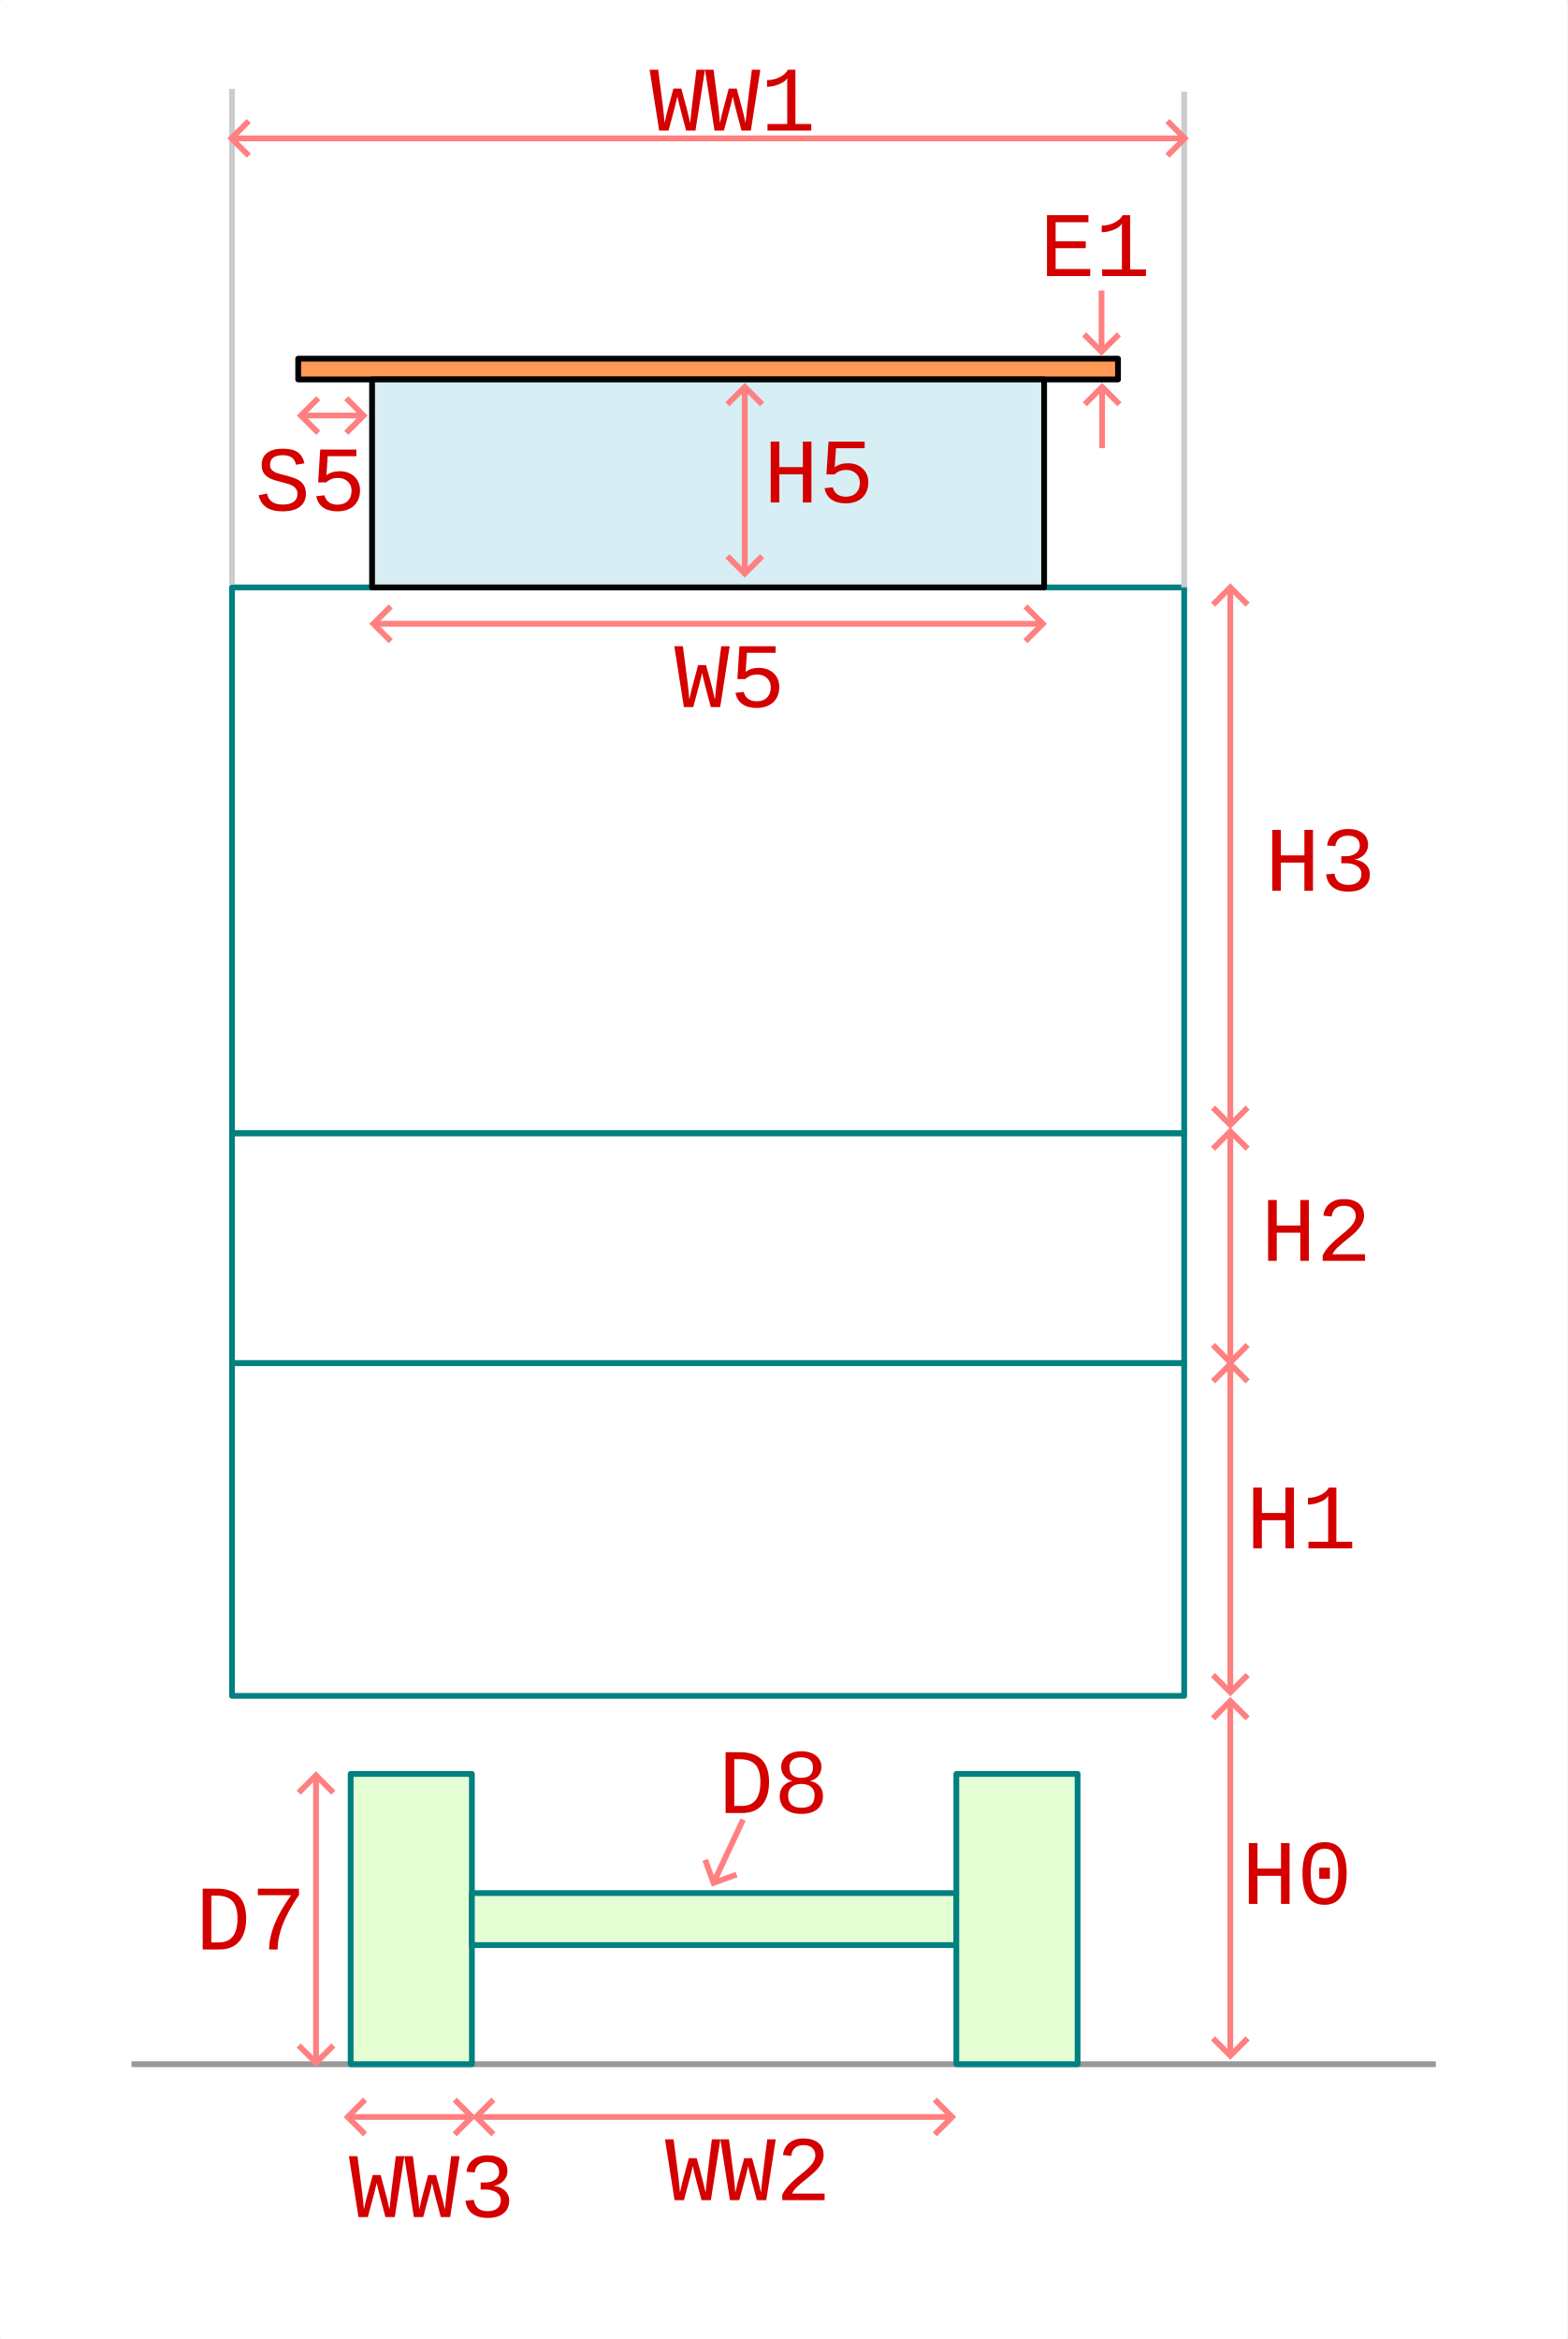
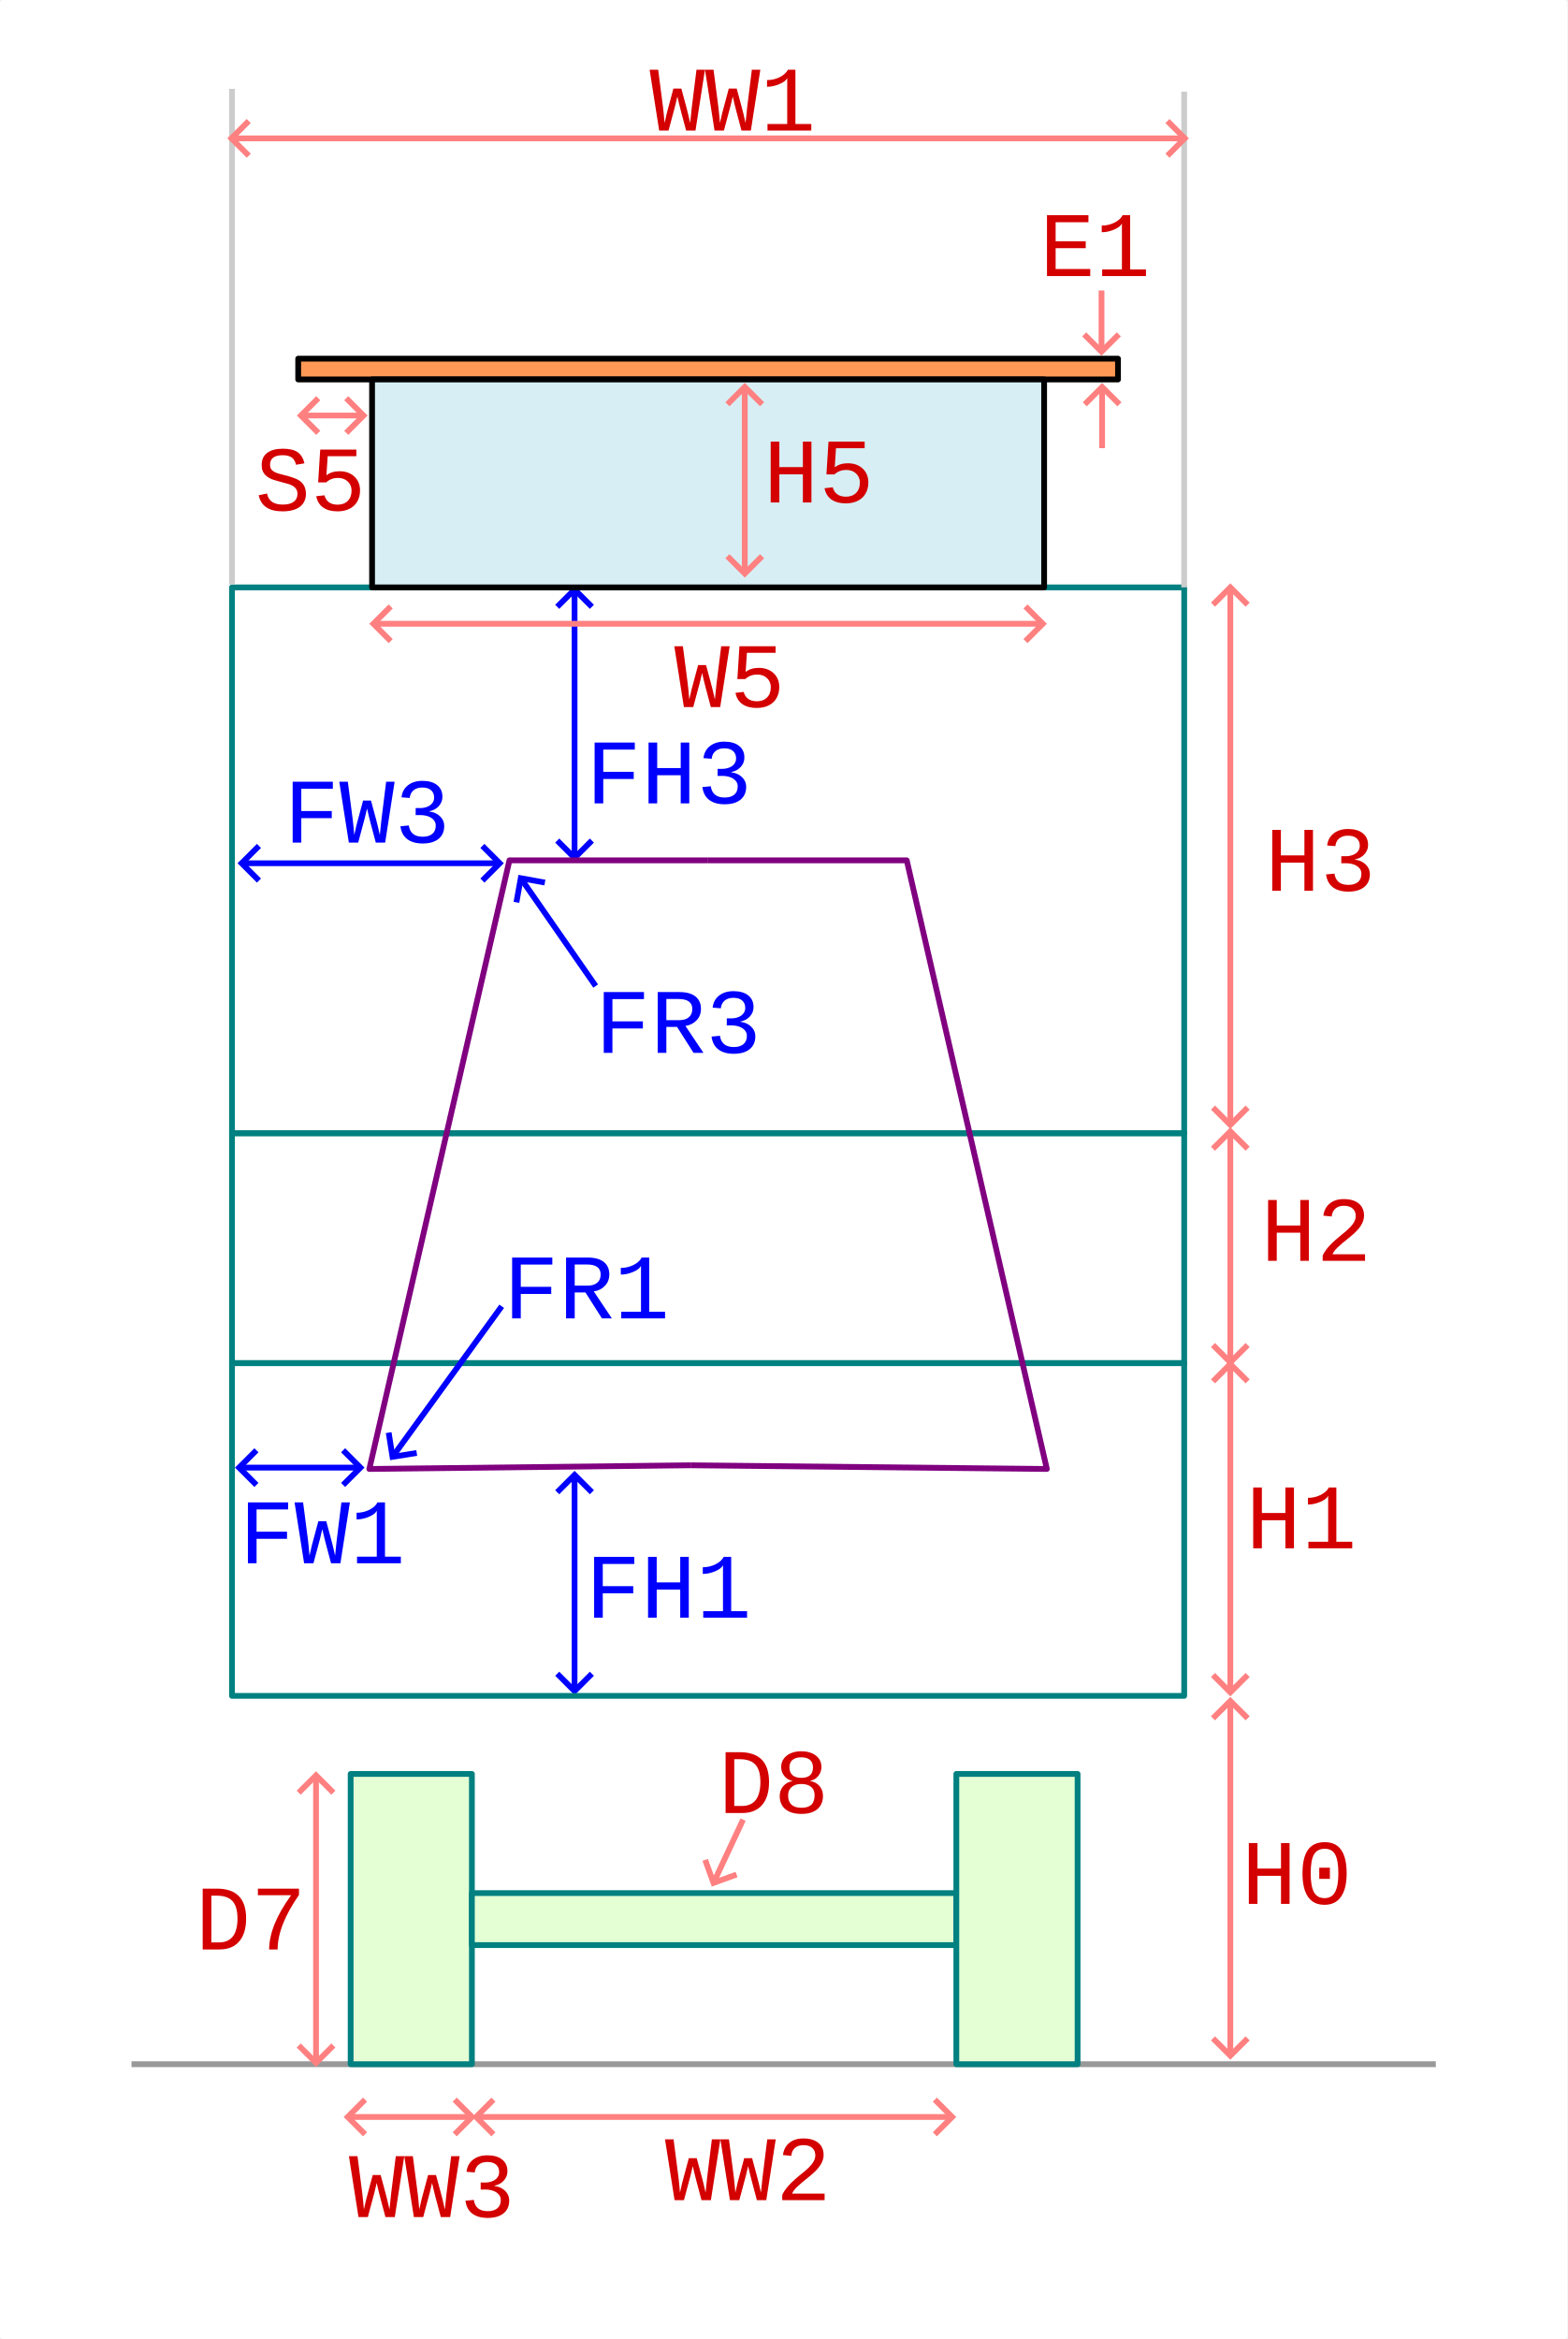
<svg xmlns="http://www.w3.org/2000/svg" width="271.755" height="405.54" viewBox="0 0 71.902 107.299" version="1.1" id="svg1">
  <defs id="defs1">
    <marker style="overflow:visible" id="ArrowWide-6" refX="0" refY="0" orient="auto-start-reverse" markerWidth="1" markerHeight="1" viewBox="0 0 1 1" preserveAspectRatio="xMidYMid">
      <path style="fill:none;stroke:context-stroke;stroke-width:1;stroke-linecap:butt" d="M 3,-3 0,0 3,3" transform="rotate(180,0.125,0)" id="path9-2" />
    </marker>
    <rect x="251.643" y="956.881" width="49.054" height="37.587" id="rect12-1" />
    <marker style="overflow:visible" id="ArrowWide-6-3" refX="0" refY="0" orient="auto-start-reverse" markerWidth="1" markerHeight="1" viewBox="0 0 1 1" preserveAspectRatio="xMidYMid">
      <path style="fill:none;stroke:context-stroke;stroke-width:1;stroke-linecap:butt" d="M 3,-3 0,0 3,3" transform="rotate(180,0.125,0)" id="path9-2-7" />
    </marker>
    <marker style="overflow:visible" id="ArrowWide-6-3-7" refX="0" refY="0" orient="auto-start-reverse" markerWidth="1" markerHeight="1" viewBox="0 0 1 1" preserveAspectRatio="xMidYMid">
      <path style="fill:none;stroke:context-stroke;stroke-width:1;stroke-linecap:butt" d="M 3,-3 0,0 3,3" transform="rotate(180,0.125,0)" id="path9-2-7-3" />
    </marker>
    <marker style="overflow:visible" id="ArrowWide-6-3-7-9" refX="0" refY="0" orient="auto-start-reverse" markerWidth="1" markerHeight="1" viewBox="0 0 1 1" preserveAspectRatio="xMidYMid">
      <path style="fill:none;stroke:context-stroke;stroke-width:1;stroke-linecap:butt" d="M 3,-3 0,0 3,3" transform="rotate(180,0.125,0)" id="path9-2-7-3-4" />
    </marker>
    <marker style="overflow:visible" id="ArrowWide-6-3-7-9-6" refX="0" refY="0" orient="auto-start-reverse" markerWidth="1" markerHeight="1" viewBox="0 0 1 1" preserveAspectRatio="xMidYMid">
      <path style="fill:none;stroke:context-stroke;stroke-width:1;stroke-linecap:butt" d="M 3,-3 0,0 3,3" transform="rotate(180,0.125,0)" id="path9-2-7-3-4-1" />
    </marker>
    <rect x="251.643" y="956.881" width="49.054" height="37.587" id="rect12-1-1" />
    <rect x="251.643" y="956.881" width="49.054" height="37.587" id="rect12-1-1-5" />
    <rect x="251.643" y="956.881" width="49.054" height="37.587" id="rect12-1-1-2" />
    <rect x="251.643" y="956.881" width="49.054" height="37.587" id="rect12-1-1-0" />
    <marker style="overflow:visible" id="ArrowWide-6-6" refX="0" refY="0" orient="auto-start-reverse" markerWidth="1" markerHeight="1" viewBox="0 0 1 1" preserveAspectRatio="xMidYMid">
      <path style="fill:none;stroke:context-stroke;stroke-width:1;stroke-linecap:butt" d="M 3,-3 0,0 3,3" transform="rotate(180,0.125,0)" id="path9-2-6" />
    </marker>
    <marker style="overflow:visible" id="ArrowWide-6-6-7" refX="0" refY="0" orient="auto-start-reverse" markerWidth="1" markerHeight="1" viewBox="0 0 1 1" preserveAspectRatio="xMidYMid">
      <path style="fill:none;stroke:context-stroke;stroke-width:1;stroke-linecap:butt" d="M 3,-3 0,0 3,3" transform="rotate(180,0.125,0)" id="path9-2-6-1" />
    </marker>
    <marker style="overflow:visible" id="ArrowWide-6-3-7-9-6-1" refX="0" refY="0" orient="auto-start-reverse" markerWidth="1" markerHeight="1" viewBox="0 0 1 1" preserveAspectRatio="xMidYMid">
      <path style="fill:none;stroke:context-stroke;stroke-width:1;stroke-linecap:butt" d="M 3,-3 0,0 3,3" transform="rotate(180,0.125,0)" id="path9-2-7-3-4-1-0" />
    </marker>
    <marker style="overflow:visible" id="ArrowWide-6-6-7-0" refX="0" refY="0" orient="auto-start-reverse" markerWidth="1" markerHeight="1" viewBox="0 0 1 1" preserveAspectRatio="xMidYMid">
      <path style="fill:none;stroke:context-stroke;stroke-width:1;stroke-linecap:butt" d="M 3,-3 0,0 3,3" transform="rotate(180,0.125,0)" id="path9-2-6-1-9" />
    </marker>
    <rect x="251.643" y="956.881" width="49.054" height="37.587" id="rect12-1-9" />
    <rect x="251.643" y="956.881" width="49.054" height="37.587" id="rect12-1-1-2-5" />
    <rect x="251.643" y="956.881" width="49.054" height="37.587" id="rect12-1-1-2-5-9" />
    <rect x="251.643" y="956.881" width="49.054" height="37.587" id="rect12-1-9-9" />
    <rect x="16.564" y="523.461" width="47.143" height="44.807" id="rect23-9-3-1" />
    <marker style="overflow:visible" id="ArrowWide-2-0-1-7-5-7-4-5" refX="0" refY="0" orient="auto-start-reverse" markerWidth="1" markerHeight="1" viewBox="0 0 1 1" preserveAspectRatio="xMidYMid">
      <path style="fill:none;stroke:context-stroke;stroke-width:1;stroke-linecap:butt" d="M 3,-3 0,0 3,3" transform="rotate(180,0.125,0)" id="path9-9-2-2-5-7-7-0-9" />
    </marker>
    <marker style="overflow:visible" id="ArrowWide-6-4" refX="0" refY="0" orient="auto-start-reverse" markerWidth="1" markerHeight="1" viewBox="0 0 1 1" preserveAspectRatio="xMidYMid">
      <path style="fill:none;stroke:context-stroke;stroke-width:1;stroke-linecap:butt" d="M 3,-3 0,0 3,3" transform="rotate(180,0.125,0)" id="path9-2-76" />
    </marker>
    <rect x="16.564" y="523.461" width="47.143" height="44.807" id="rect23-9-3-1-2" />
    <marker style="overflow:visible" id="ArrowWide-6-4-8" refX="0" refY="0" orient="auto-start-reverse" markerWidth="1" markerHeight="1" viewBox="0 0 1 1" preserveAspectRatio="xMidYMid">
      <path style="fill:none;stroke:context-stroke;stroke-width:1;stroke-linecap:butt" d="M 3,-3 0,0 3,3" transform="rotate(180,0.125,0)" id="path9-2-76-5" />
    </marker>
    <rect x="251.643" y="956.881" width="49.054" height="37.587" id="rect12-2-29-5-1-1-3" />
    <marker style="overflow:visible" id="ArrowWide-6-4-8-3" refX="0" refY="0" orient="auto-start-reverse" markerWidth="1" markerHeight="1" viewBox="0 0 1 1" preserveAspectRatio="xMidYMid">
      <path style="fill:none;stroke:context-stroke;stroke-width:1;stroke-linecap:butt" d="M 3,-3 0,0 3,3" transform="rotate(180,0.125,0)" id="path9-2-76-5-3" />
    </marker>
    <marker style="overflow:visible" id="ArrowWide-6-4-8-3-8" refX="0" refY="0" orient="auto-start-reverse" markerWidth="1" markerHeight="1" viewBox="0 0 1 1" preserveAspectRatio="xMidYMid">
      <path style="fill:none;stroke:context-stroke;stroke-width:1;stroke-linecap:butt" d="M 3,-3 0,0 3,3" transform="rotate(180,0.125,0)" id="path9-2-76-5-3-9" />
    </marker>
    <rect x="16.564" y="523.461" width="47.143" height="44.807" id="rect23-9-3-1-0" />
+     <marker style="overflow:visible" id="ArrowWide-6-3-7-2" refX="0" refY="0" orient="auto-start-reverse" markerWidth="1" markerHeight="1" viewBox="0 0 1 1" preserveAspectRatio="xMidYMid">
+       <path style="fill:none;stroke:context-stroke;stroke-width:1;stroke-linecap:butt" d="M 3,-3 0,0 3,3" transform="rotate(180,0.125,0)" id="path9-2-7-3-9" />
+     </marker>
+     <marker style="overflow:visible" id="ArrowWide-6-3-7-2-6" refX="0" refY="0" orient="auto-start-reverse" markerWidth="1" markerHeight="1" viewBox="0 0 1 1" preserveAspectRatio="xMidYMid">
+       <path style="fill:none;stroke:context-stroke;stroke-width:1;stroke-linecap:butt" d="M 3,-3 0,0 3,3" transform="rotate(180,0.125,0)" id="path9-2-7-3-9-0" />
+     </marker>
+     <marker style="overflow:visible" id="ArrowWide-6-3-7-2-6-9" refX="0" refY="0" orient="auto-start-reverse" markerWidth="1" markerHeight="1" viewBox="0 0 1 1" preserveAspectRatio="xMidYMid">
+       <path style="fill:none;stroke:context-stroke;stroke-width:1;stroke-linecap:butt" d="M 3,-3 0,0 3,3" transform="rotate(180,0.125,0)" id="path9-2-7-3-9-0-2" />
+     </marker>
+     <marker style="overflow:visible" id="ArrowWide-6-3-7-2-6-9-2" refX="0" refY="0" orient="auto-start-reverse" markerWidth="1" markerHeight="1" viewBox="0 0 1 1" preserveAspectRatio="xMidYMid">
+       <path style="fill:none;stroke:context-stroke;stroke-width:1;stroke-linecap:butt" d="M 3,-3 0,0 3,3" transform="rotate(180,0.125,0)" id="path9-2-7-3-9-0-2-2" />
+     </marker>
+     <rect x="251.643" y="956.881" width="49.054" height="37.587" id="rect12-1-1-29" />
+     <rect x="251.643" y="956.881" width="49.054" height="37.587" id="rect12-1-1-29-8" />
+     <rect x="251.643" y="956.881" width="49.054" height="37.587" id="rect12-1-1-29-1" />
+     <rect x="251.643" y="956.881" width="49.054" height="37.587" id="rect12-1-1-29-1-1" />
+     <rect x="251.643" y="956.881" width="49.054" height="37.587" id="rect12-1-1-29-1-6" />
+     <rect x="251.643" y="956.881" width="49.054" height="37.587" id="rect12-1-1-29-1-6-5" />
+     <marker style="overflow:visible" id="ArrowWide-6-3-7-2-6-9-2-8" refX="0" refY="0" orient="auto-start-reverse" markerWidth="1" markerHeight="1" viewBox="0 0 1 1" preserveAspectRatio="xMidYMid">
+       <path style="fill:none;stroke:context-stroke;stroke-width:1;stroke-linecap:butt" d="M 3,-3 0,0 3,3" transform="rotate(180,0.125,0)" id="path9-2-7-3-9-0-2-2-6" />
+     </marker>
+     <marker style="overflow:visible" id="ArrowWide-6-3-7-2-6-9-2-8-9" refX="0" refY="0" orient="auto-start-reverse" markerWidth="1" markerHeight="1" viewBox="0 0 1 1" preserveAspectRatio="xMidYMid">
+       <path style="fill:none;stroke:context-stroke;stroke-width:1;stroke-linecap:butt" d="M 3,-3 0,0 3,3" transform="rotate(180,0.125,0)" id="path9-2-7-3-9-0-2-2-6-2" />
+     </marker>
  </defs>
  <g id="layer1" transform="translate(-44.53569,-464.7519)">
    <rect style="fill:#ffffff;stroke:#ffffff;stroke-width:0.265;stroke-linejoin:round" id="rect31" width="71.637" height="107.035" x="44.668" y="464.884" />
+     <path style="fill:#0000ff;stroke:#0000ff;stroke-width:0.265;stroke-linejoin:round;stroke-dasharray:none;marker-start:url(#ArrowWide-6-3-7-2-6);marker-end:url(#ArrowWide-6-3-7-2-6)" d="m 70.894,542.262 v -9.784" id="path12-9-2-9-0-1" />
+     <path style="fill:#0000ff;stroke:#0000ff;stroke-width:0.265;stroke-linejoin:round;stroke-dasharray:none;marker-start:url(#ArrowWide-6-3-7-2);marker-end:url(#ArrowWide-6-3-7-2)" d="M 70.894,504.041 V 491.861" id="path12-9-2-9-0" />
    <rect style="fill:none;stroke:#008080;stroke-width:0.265;stroke-linejoin:round" id="rect5-3" width="43.683" height="15.264" x="55.179" y="527.284" />
    <rect style="fill:none;stroke:#008080;stroke-width:0.265;stroke-linejoin:round" id="rect5-3-1" width="43.683" height="10.545" x="55.179" y="516.739" />
    <rect style="fill:none;stroke:#008080;stroke-width:0.265;stroke-linejoin:round" id="rect5-3-1-3" width="43.683" height="25.041" x="55.179" y="491.698" />
    <path style="fill:none;stroke:#ff8080;stroke-width:0.265;stroke-linejoin:round;stroke-dasharray:none;marker-start:url(#ArrowWide-6-6);marker-end:url(#ArrowWide-6-6)" d="M 88.151,561.866 H 66.443" id="path12-9-0" />
    <text xml:space="preserve" transform="matrix(0.2645833,0,0,0.2645833,7.756571,213.7997)" id="text12-2" style="font-size:16px;line-height:normal;font-family:'Liberation Mono';-inkscape-font-specification:'Liberation Mono';text-decoration-color:#000000;white-space:pre;shape-inside:url(#rect12-1);display:inline;fill:#d40000;stroke-width:1;-inkscape-stroke:none;stop-color:#000000">
      <tspan x="251.643" y="971.117" id="tspan3">WW1</tspan>
    </text>
    <text xml:space="preserve" transform="matrix(0.2645833,0,0,0.2645833,8.46302,308.7416)" id="text12-2-6" style="font-size:16px;line-height:normal;font-family:'Liberation Mono';-inkscape-font-specification:'Liberation Mono';text-decoration-color:#000000;white-space:pre;shape-inside:url(#rect12-1-9);display:inline;fill:#d40000;stroke-width:1;-inkscape-stroke:none;stop-color:#000000">
      <tspan x="251.643" y="971.117" id="tspan4">WW2</tspan>
    </text>
    <path style="fill:none;stroke:#ff8080;stroke-width:0.265;stroke-linejoin:round;stroke-dasharray:none;marker-start:url(#ArrowWide-6-3);marker-end:url(#ArrowWide-6-3)" d="M 100.978,516.289 V 491.762" id="path12-9-2" />
    <path style="fill:none;stroke:#ff8080;stroke-width:0.265;stroke-linejoin:round;stroke-dasharray:none;marker-start:url(#ArrowWide-6-3-7);marker-end:url(#ArrowWide-6-3-7)" d="m 100.978,527.182 v -10.462" id="path12-9-2-9" />
    <path style="fill:none;stroke:#ff8080;stroke-width:0.265;stroke-linejoin:round;stroke-dasharray:none;marker-start:url(#ArrowWide-6-3-7-9);marker-end:url(#ArrowWide-6-3-7-9)" d="M 100.978,542.319 V 527.392" id="path12-9-2-9-5" />
    <path style="fill:#b3b3b3;stroke:#999999;stroke-width:0.265;stroke-linejoin:round" d="M 50.568,559.446 H 110.406" id="path13" />
    <path style="fill:none;stroke:#ff8080;stroke-width:0.265;stroke-linejoin:round;stroke-dasharray:none;marker-start:url(#ArrowWide-6-3-7-9-6);marker-end:url(#ArrowWide-6-3-7-9-6)" d="M 100.978,558.988 V 542.849" id="path12-9-2-9-5-2" />
    <text xml:space="preserve" transform="matrix(0.2645833,0,0,0.2645833,35.98505,248.6719)" id="text12-2-4" style="font-size:16px;line-height:normal;font-family:'Liberation Mono';-inkscape-font-specification:'Liberation Mono';text-decoration-color:#000000;white-space:pre;shape-inside:url(#rect12-1-1);display:inline;fill:#d40000;stroke-width:1;-inkscape-stroke:none;stop-color:#000000">
      <tspan x="251.643" y="971.117" id="tspan5">H3</tspan>
    </text>
    <text xml:space="preserve" transform="matrix(0.2645833,0,0,0.2645833,35.79581,265.6495)" id="text12-2-4-3" style="font-size:16px;line-height:normal;font-family:'Liberation Mono';-inkscape-font-specification:'Liberation Mono';text-decoration-color:#000000;white-space:pre;shape-inside:url(#rect12-1-1-5);display:inline;fill:#d40000;stroke-width:1;-inkscape-stroke:none;stop-color:#000000">
      <tspan x="251.643" y="971.117" id="tspan6">H2</tspan>
    </text>
    <text xml:space="preserve" transform="matrix(0.2645833,0,0,0.2645833,35.1125,278.8379)" id="text12-2-4-7" style="font-size:16px;line-height:normal;font-family:'Liberation Mono';-inkscape-font-specification:'Liberation Mono';text-decoration-color:#000000;white-space:pre;shape-inside:url(#rect12-1-1-2);display:inline;fill:#d40000;stroke-width:1;-inkscape-stroke:none;stop-color:#000000">
      <tspan x="251.643" y="971.117" id="tspan7">H1</tspan>
    </text>
    <text xml:space="preserve" transform="matrix(0.2645833,0,0,0.2645833,34.91137,295.1502)" id="text12-2-4-6" style="font-size:16px;line-height:normal;font-family:'Liberation Mono';-inkscape-font-specification:'Liberation Mono';text-decoration-color:#000000;white-space:pre;shape-inside:url(#rect12-1-1-0);display:inline;fill:#d40000;stroke-width:1;-inkscape-stroke:none;stop-color:#000000">
      <tspan x="251.643" y="971.117" id="tspan8">H0</tspan>
    </text>
    <rect style="fill:#e5ffd5;stroke:#008080;stroke-width:0.265;stroke-linejoin:round" id="rect29" width="5.562" height="13.316" x="60.622" y="546.129" />
    <rect style="fill:#e5ffd5;stroke:#008080;stroke-width:0.265;stroke-linejoin:round" id="rect29-4" width="22.225" height="2.385" x="66.184" y="551.595" />
    <rect style="fill:#e5ffd5;stroke:#008080;stroke-width:0.265;stroke-linejoin:round" id="rect29-4-8" width="5.562" height="13.316" x="88.409" y="546.129" />
    <path style="fill:none;stroke:#ff8080;stroke-width:0.265;stroke-linejoin:round;stroke-dasharray:none;marker-start:url(#ArrowWide-6-6-7);marker-end:url(#ArrowWide-6-6-7)" d="M 66.124,561.866 H 60.554" id="path12-9-0-2" />
    <path style="fill:none;stroke:#ff8080;stroke-width:0.265;stroke-linejoin:round;stroke-dasharray:none;marker-start:url(#ArrowWide-6-3-7-9-6-1);marker-end:url(#ArrowWide-6-3-7-9-6-1)" d="M 59.034,559.314 V 546.261" id="path12-9-2-9-5-2-9" />
    <path style="fill:none;stroke:#ff8080;stroke-width:0.265;stroke-linejoin:round;stroke-dasharray:none;marker-end:url(#ArrowWide-6-6-7-0)" d="m 78.625,548.226 -1.328,2.842" id="path12-9-0-2-1" />
    <text xml:space="preserve" transform="matrix(0.2645833,0,0,0.2645833,-13.08115,297.2402)" id="text12-2-4-7-9" style="font-size:16px;line-height:normal;font-family:'Liberation Mono';-inkscape-font-specification:'Liberation Mono';text-decoration-color:#000000;white-space:pre;shape-inside:url(#rect12-1-1-2-5);display:inline;fill:#d40000;stroke-width:1;-inkscape-stroke:none;stop-color:#000000">
      <tspan x="251.643" y="971.117" id="tspan9">D7</tspan>
    </text>
    <text xml:space="preserve" transform="matrix(0.2645833,0,0,0.2645833,10.90787,290.9801)" id="text12-2-4-7-9-0" style="font-size:16px;line-height:normal;font-family:'Liberation Mono';-inkscape-font-specification:'Liberation Mono';text-decoration-color:#000000;white-space:pre;shape-inside:url(#rect12-1-1-2-5-9);display:inline;fill:#d40000;stroke-width:1;-inkscape-stroke:none;stop-color:#000000">
      <tspan x="251.643" y="971.117" id="tspan10">D8</tspan>
    </text>
    <text xml:space="preserve" transform="matrix(0.2645833,0,0,0.2645833,-6.03783,309.5145)" id="text12-2-6-8" style="font-size:16px;line-height:normal;font-family:'Liberation Mono';-inkscape-font-specification:'Liberation Mono';text-decoration-color:#000000;white-space:pre;shape-inside:url(#rect12-1-9-9);display:inline;fill:#d40000;stroke-width:1;-inkscape-stroke:none;stop-color:#000000">
      <tspan x="251.643" y="971.117" id="tspan11">WW3</tspan>
    </text>
    <rect style="fill:#ff9955;stroke:#000000;stroke-width:0.265;stroke-linejoin:round" id="rect4-8-1" width="37.609" height="0.954" x="58.216" y="481.205" />
    <rect style="fill:#d7eef4;stroke:#000000;stroke-width:0.265;stroke-linejoin:round" id="rect4-6-6-0" width="30.831" height="9.539" x="61.605" y="482.159" />
    <text xml:space="preserve" transform="matrix(0.2645833,0,0,0.2645833,75.17532,345.5366)" id="text22-8-9-3" style="font-size:16px;line-height:normal;font-family:'Liberation Mono';-inkscape-font-specification:'Liberation Mono';text-decoration-color:#000000;white-space:pre;shape-inside:url(#rect23-9-3-1);display:inline;fill:#d40000;stroke-width:1;-inkscape-stroke:none;stop-color:#000000">
      <tspan x="16.564" y="537.697" id="tspan12">H5</tspan>
    </text>
    <path style="fill:none;stroke:#ff8080;stroke-width:0.265;stroke-linejoin:round;stroke-dasharray:none;marker-start:url(#ArrowWide-2-0-1-7-5-7-4-5);marker-end:url(#ArrowWide-2-0-1-7-5-7-4-5)" d="m 78.702,482.568 v 8.428" id="path12-0-9-9-1-5-1-3-4" />
    <path style="fill:none;stroke:#ff8080;stroke-width:0.265;stroke-linejoin:round;stroke-dasharray:none;marker-start:url(#ArrowWide-6-4);marker-end:url(#ArrowWide-6-4)" d="M 92.309,493.367 H 61.732" id="path12-9-5" />
    <text xml:space="preserve" transform="matrix(0.2645833,0,0,0.2645833,71.08914,354.9223)" id="text22-8-9-3-8" style="font-size:16px;line-height:normal;font-family:'Liberation Mono';-inkscape-font-specification:'Liberation Mono';text-decoration-color:#000000;white-space:pre;shape-inside:url(#rect23-9-3-1-2);display:inline;fill:#d40000;stroke-width:1;-inkscape-stroke:none;stop-color:#000000">
      <tspan x="16.564" y="537.697" id="tspan13">W5</tspan>
    </text>
    <path style="fill:none;stroke:#ff8080;stroke-width:0.265;stroke-linejoin:round;stroke-dasharray:none;marker-start:url(#ArrowWide-6-4-8);marker-end:url(#ArrowWide-6-4-8)" d="M 61.149,483.814 H 58.407" id="path12-9-5-3" />
    <text xml:space="preserve" transform="matrix(0.2645833,0,0,0.2645833,-10.34225,231.2265)" id="text12-9-9-8-4-5-9" style="font-size:16px;line-height:normal;font-family:'Liberation Mono';-inkscape-font-specification:'Liberation Mono';text-decoration-color:#000000;white-space:pre;shape-inside:url(#rect12-2-29-5-1-1-3);display:inline;fill:#d40000;stroke-width:1;-inkscape-stroke:none;stop-color:#000000">
      <tspan x="251.643" y="971.117" id="tspan14">S5</tspan>
    </text>
    <path style="fill:none;stroke:#ff8080;stroke-width:0.265;stroke-linejoin:round;stroke-dasharray:none;marker-end:url(#ArrowWide-6-4-8-3)" d="m 95.096,485.311 v -2.741" id="path12-9-5-3-4" />
    <path style="fill:none;stroke:#ff8080;stroke-width:0.265;stroke-linejoin:round;stroke-dasharray:none;marker-end:url(#ArrowWide-6-4-8-3-8)" d="m 95.069,478.078 v 2.741" id="path12-9-5-3-4-6" />
    <text xml:space="preserve" transform="matrix(0.2645833,0,0,0.2645833,87.85013,335.1497)" id="text22-8-9-3-9" style="font-size:16px;line-height:normal;font-family:'Liberation Mono';-inkscape-font-specification:'Liberation Mono';text-decoration-color:#000000;white-space:pre;shape-inside:url(#rect23-9-3-1-0);display:inline;fill:#d40000;stroke-width:1;-inkscape-stroke:none;stop-color:#000000">
      <tspan x="16.564" y="537.697" id="tspan15">E1</tspan>
    </text>
    <path style="fill:#e5ffd5;stroke:#cccccc;stroke-width:0.265;stroke-linejoin:round" d="m 55.179,491.566 v -22.741" id="path31" />
    <path style="fill:#e5ffd5;stroke:#cccccc;stroke-width:0.265;stroke-linejoin:round" d="m 98.861,491.698 v -22.741" id="path31-9" />
    <path style="fill:none;stroke:#ff8080;stroke-width:0.265;stroke-linejoin:round;stroke-dasharray:none;marker-start:url(#ArrowWide-6);marker-end:url(#ArrowWide-6)" d="M 98.822,471.099 H 55.218" id="path12-9" />
+     <path style="fill:none;stroke:#800080;stroke-width:0.265;stroke-linejoin:round" d="m 77.02,504.219 h 9.113 l 6.428,27.92 -16.345,-0.169" id="path15" />
+     <path style="fill:none;stroke:#800080;stroke-width:0.265;stroke-linejoin:round" d="m 77.02,504.219 h -9.113 l -6.428,27.92 14.739,-0.169" id="path15-3" />
+     <path style="fill:#0000ff;stroke:#0000ff;stroke-width:0.265;stroke-linejoin:round;stroke-dasharray:none;marker-start:url(#ArrowWide-6-3-7-2-6-9);marker-end:url(#ArrowWide-6-3-7-2-6-9)" d="M 55.687,504.352 H 67.395" id="path12-9-2-9-0-1-7" />
+     <path style="fill:#0000ff;stroke:#0000ff;stroke-width:0.265;stroke-linejoin:round;stroke-dasharray:none;marker-start:url(#ArrowWide-6-3-7-2-6-9-2);marker-end:url(#ArrowWide-6-3-7-2-6-9-2)" d="m 55.57,532.077 h 5.435" id="path12-9-2-9-0-1-7-3" />
+     <text xml:space="preserve" transform="matrix(0.2645833,0,0,0.2645833,4.832095,244.6646)" id="text12-2-4-9" style="font-size:16px;line-height:normal;font-family:'Liberation Mono';-inkscape-font-specification:'Liberation Mono';text-decoration-color:#000000;white-space:pre;shape-inside:url(#rect12-1-1-29);display:inline;fill:#0000ff;stroke-width:1;-inkscape-stroke:none;stop-color:#000000">
+       <tspan x="251.643" y="971.117" id="tspan16">FH3</tspan>
+     </text>
+     <text xml:space="preserve" transform="matrix(0.2645833,0,0,0.2645833,4.80943,282.0217)" id="text12-2-4-9-0" style="font-size:16px;line-height:normal;font-family:'Liberation Mono';-inkscape-font-specification:'Liberation Mono';text-decoration-color:#000000;white-space:pre;shape-inside:url(#rect12-1-1-29-8);display:inline;fill:#0000ff;stroke-width:1;-inkscape-stroke:none;stop-color:#000000">
+       <tspan x="251.643" y="971.117" id="tspan17">FH1</tspan>
+     </text>
+     <text xml:space="preserve" transform="matrix(0.2645833,0,0,0.2645833,-9.020602,246.4629)" id="text12-2-4-9-3" style="font-size:16px;line-height:normal;font-family:'Liberation Mono';-inkscape-font-specification:'Liberation Mono';text-decoration-color:#000000;white-space:pre;shape-inside:url(#rect12-1-1-29-1);display:inline;fill:#0000ff;stroke-width:1;-inkscape-stroke:none;stop-color:#000000">
+       <tspan x="251.643" y="971.117" id="tspan18">FW3</tspan>
+     </text>
+     <text xml:space="preserve" transform="matrix(0.2645833,0,0,0.2645833,-11.07297,279.5224)" id="text12-2-4-9-3-4" style="font-size:16px;line-height:normal;font-family:'Liberation Mono';-inkscape-font-specification:'Liberation Mono';text-decoration-color:#000000;white-space:pre;shape-inside:url(#rect12-1-1-29-1-1);display:inline;fill:#0000ff;stroke-width:1;-inkscape-stroke:none;stop-color:#000000">
+       <tspan x="251.643" y="971.117" id="tspan19">FW1</tspan>
+     </text>
+     <text xml:space="preserve" transform="matrix(0.2645833,0,0,0.2645833,5.252257,256.1107)" id="text12-2-4-9-3-7" style="font-size:16px;line-height:normal;font-family:'Liberation Mono';-inkscape-font-specification:'Liberation Mono';text-decoration-color:#000000;white-space:pre;shape-inside:url(#rect12-1-1-29-1-6);display:inline;fill:#0000ff;stroke-width:1;-inkscape-stroke:none;stop-color:#000000">
+       <tspan x="251.643" y="971.117" id="tspan20">FR3</tspan>
+     </text>
+     <text xml:space="preserve" transform="matrix(0.2645833,0,0,0.2645833,1.047983,268.2898)" id="text12-2-4-9-3-7-4" style="font-size:16px;line-height:normal;font-family:'Liberation Mono';-inkscape-font-specification:'Liberation Mono';text-decoration-color:#000000;white-space:pre;shape-inside:url(#rect12-1-1-29-1-6-5);display:inline;fill:#0000ff;stroke-width:1;-inkscape-stroke:none;stop-color:#000000">
+       <tspan x="251.643" y="971.117" id="tspan21">FR1</tspan>
+     </text>
+     <path style="fill:#0000ff;stroke:#0000ff;stroke-width:0.265;stroke-linejoin:round;stroke-dasharray:none;marker-end:url(#ArrowWide-6-3-7-2-6-9-2-8)" d="m 67.552,524.676 -4.97,6.853" id="path12-9-2-9-0-1-7-3-3" />
+     <path style="fill:#0000ff;stroke:#0000ff;stroke-width:0.265;stroke-linejoin:round;stroke-dasharray:none;marker-end:url(#ArrowWide-6-3-7-2-6-9-2-8-9)" d="m 71.863,509.986 -3.399,-4.893" id="path12-9-2-9-0-1-7-3-3-8" />
  </g>
</svg>
